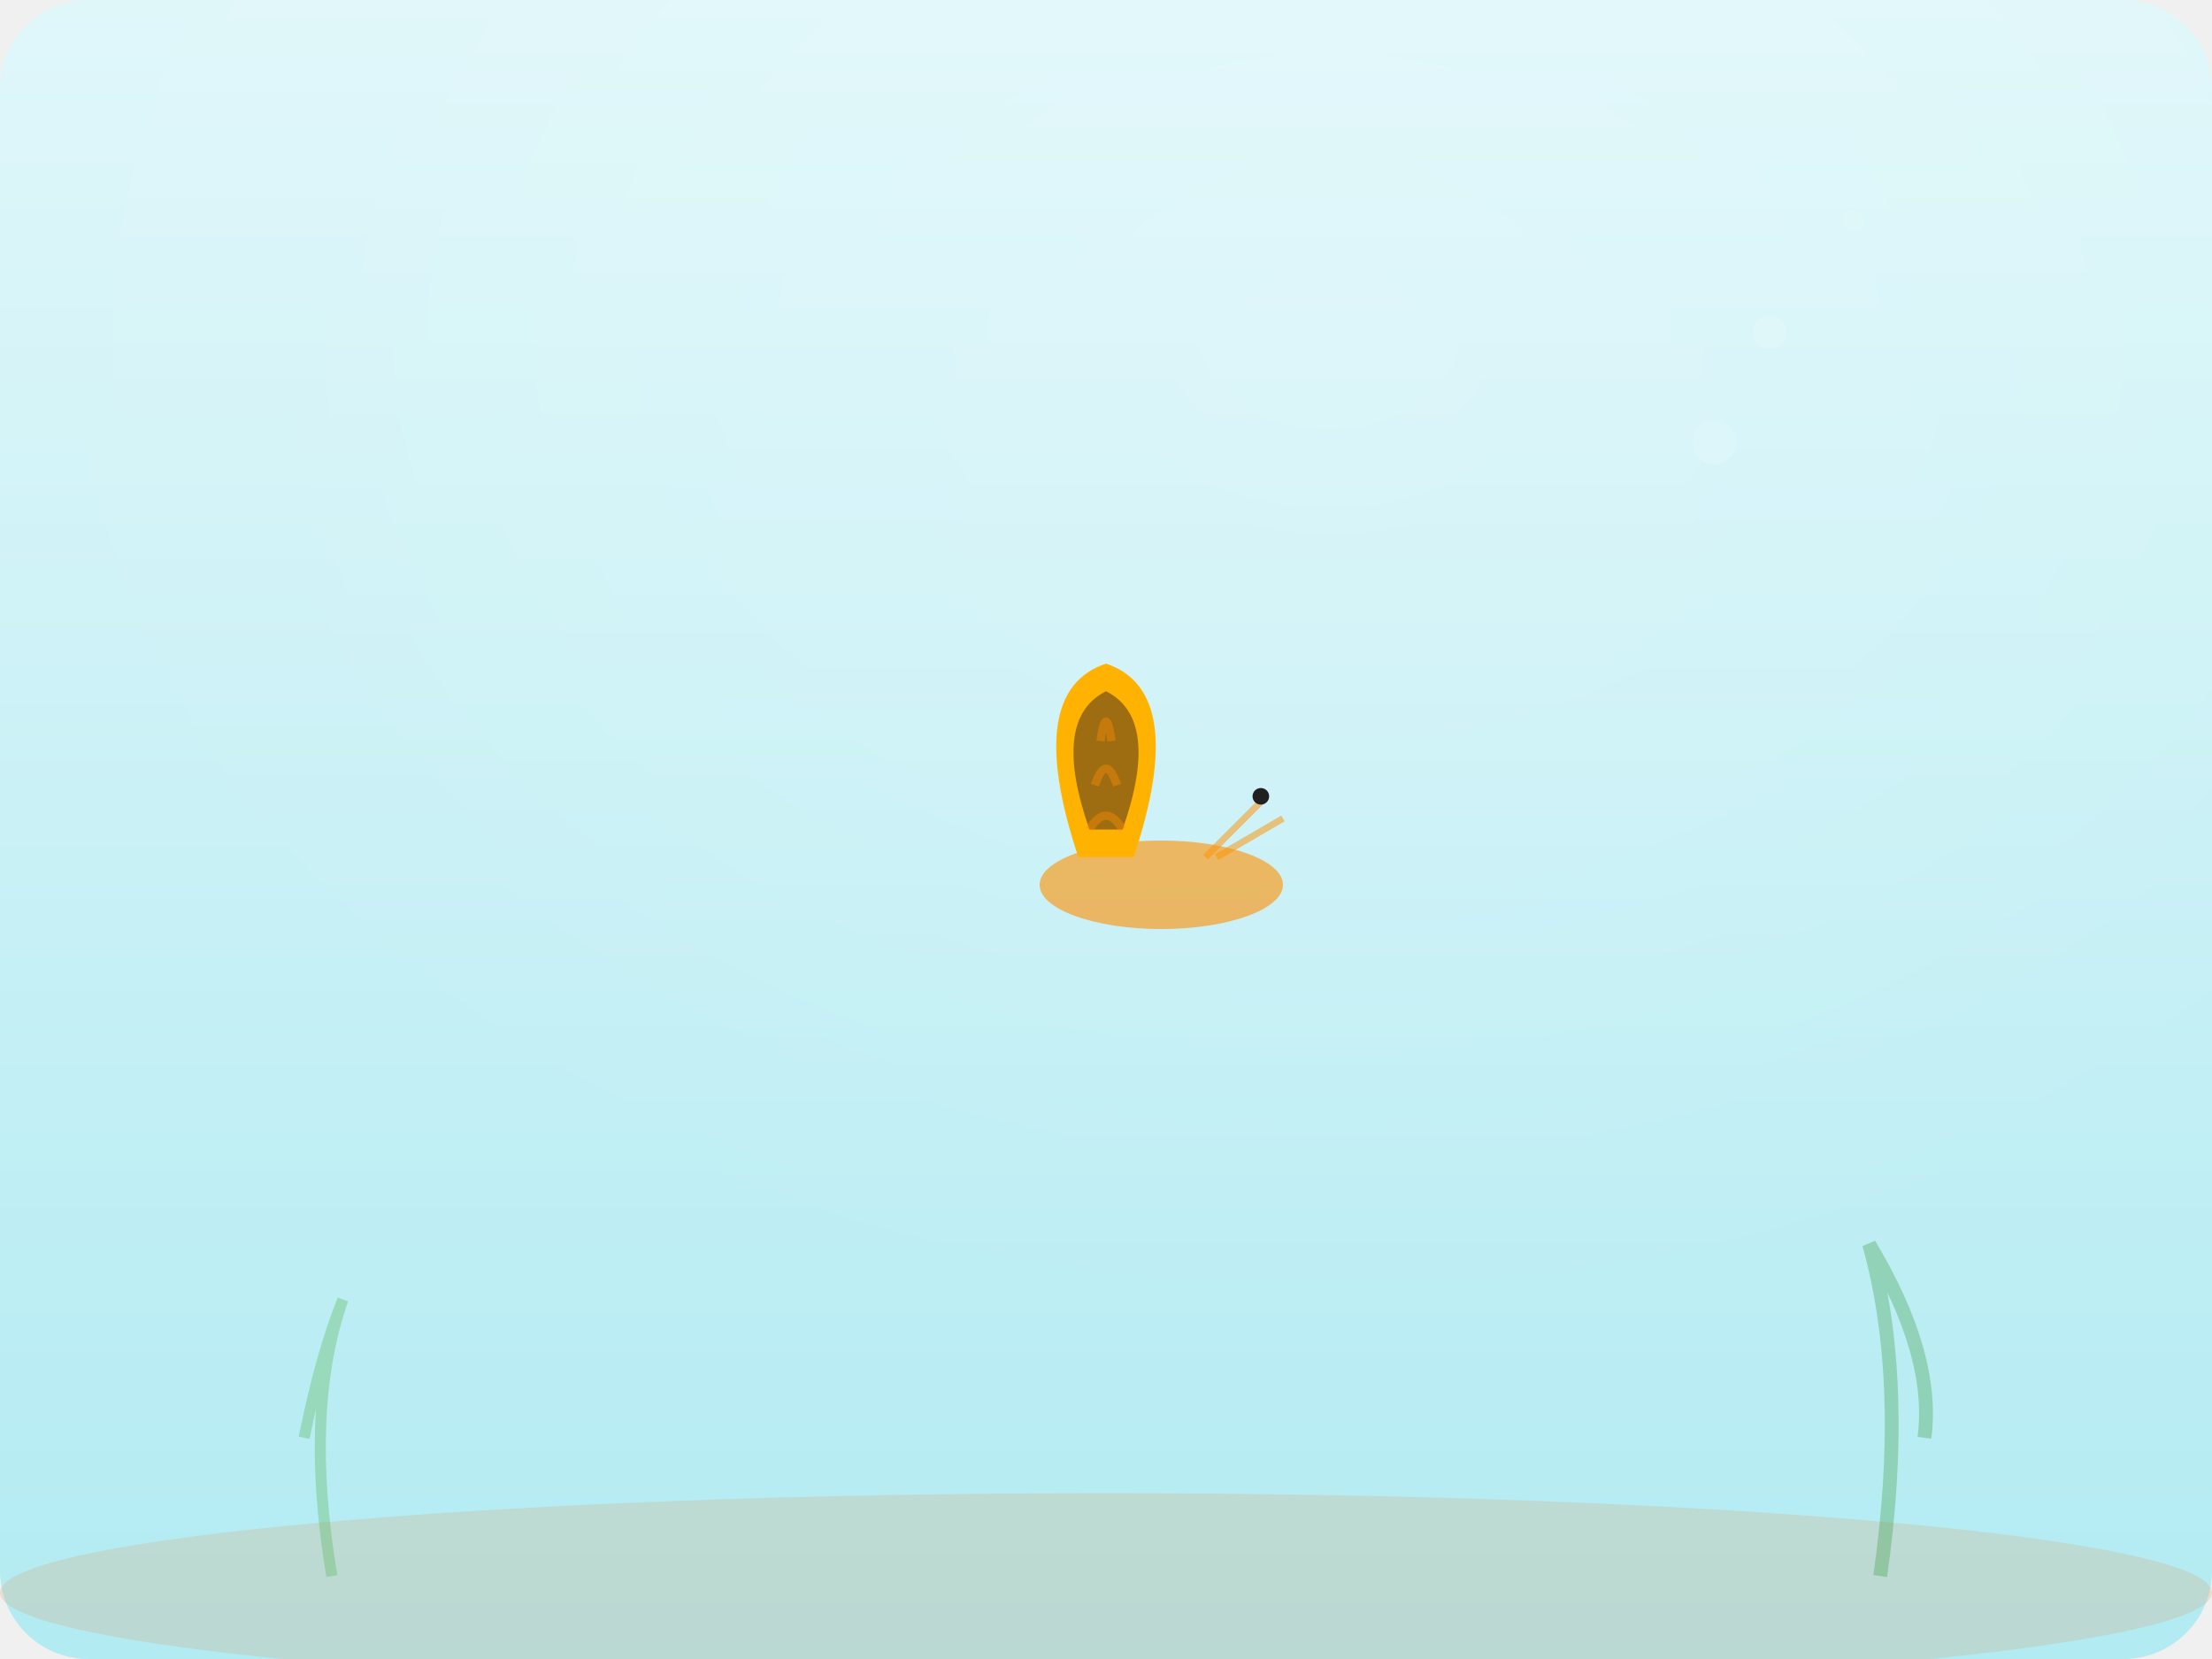
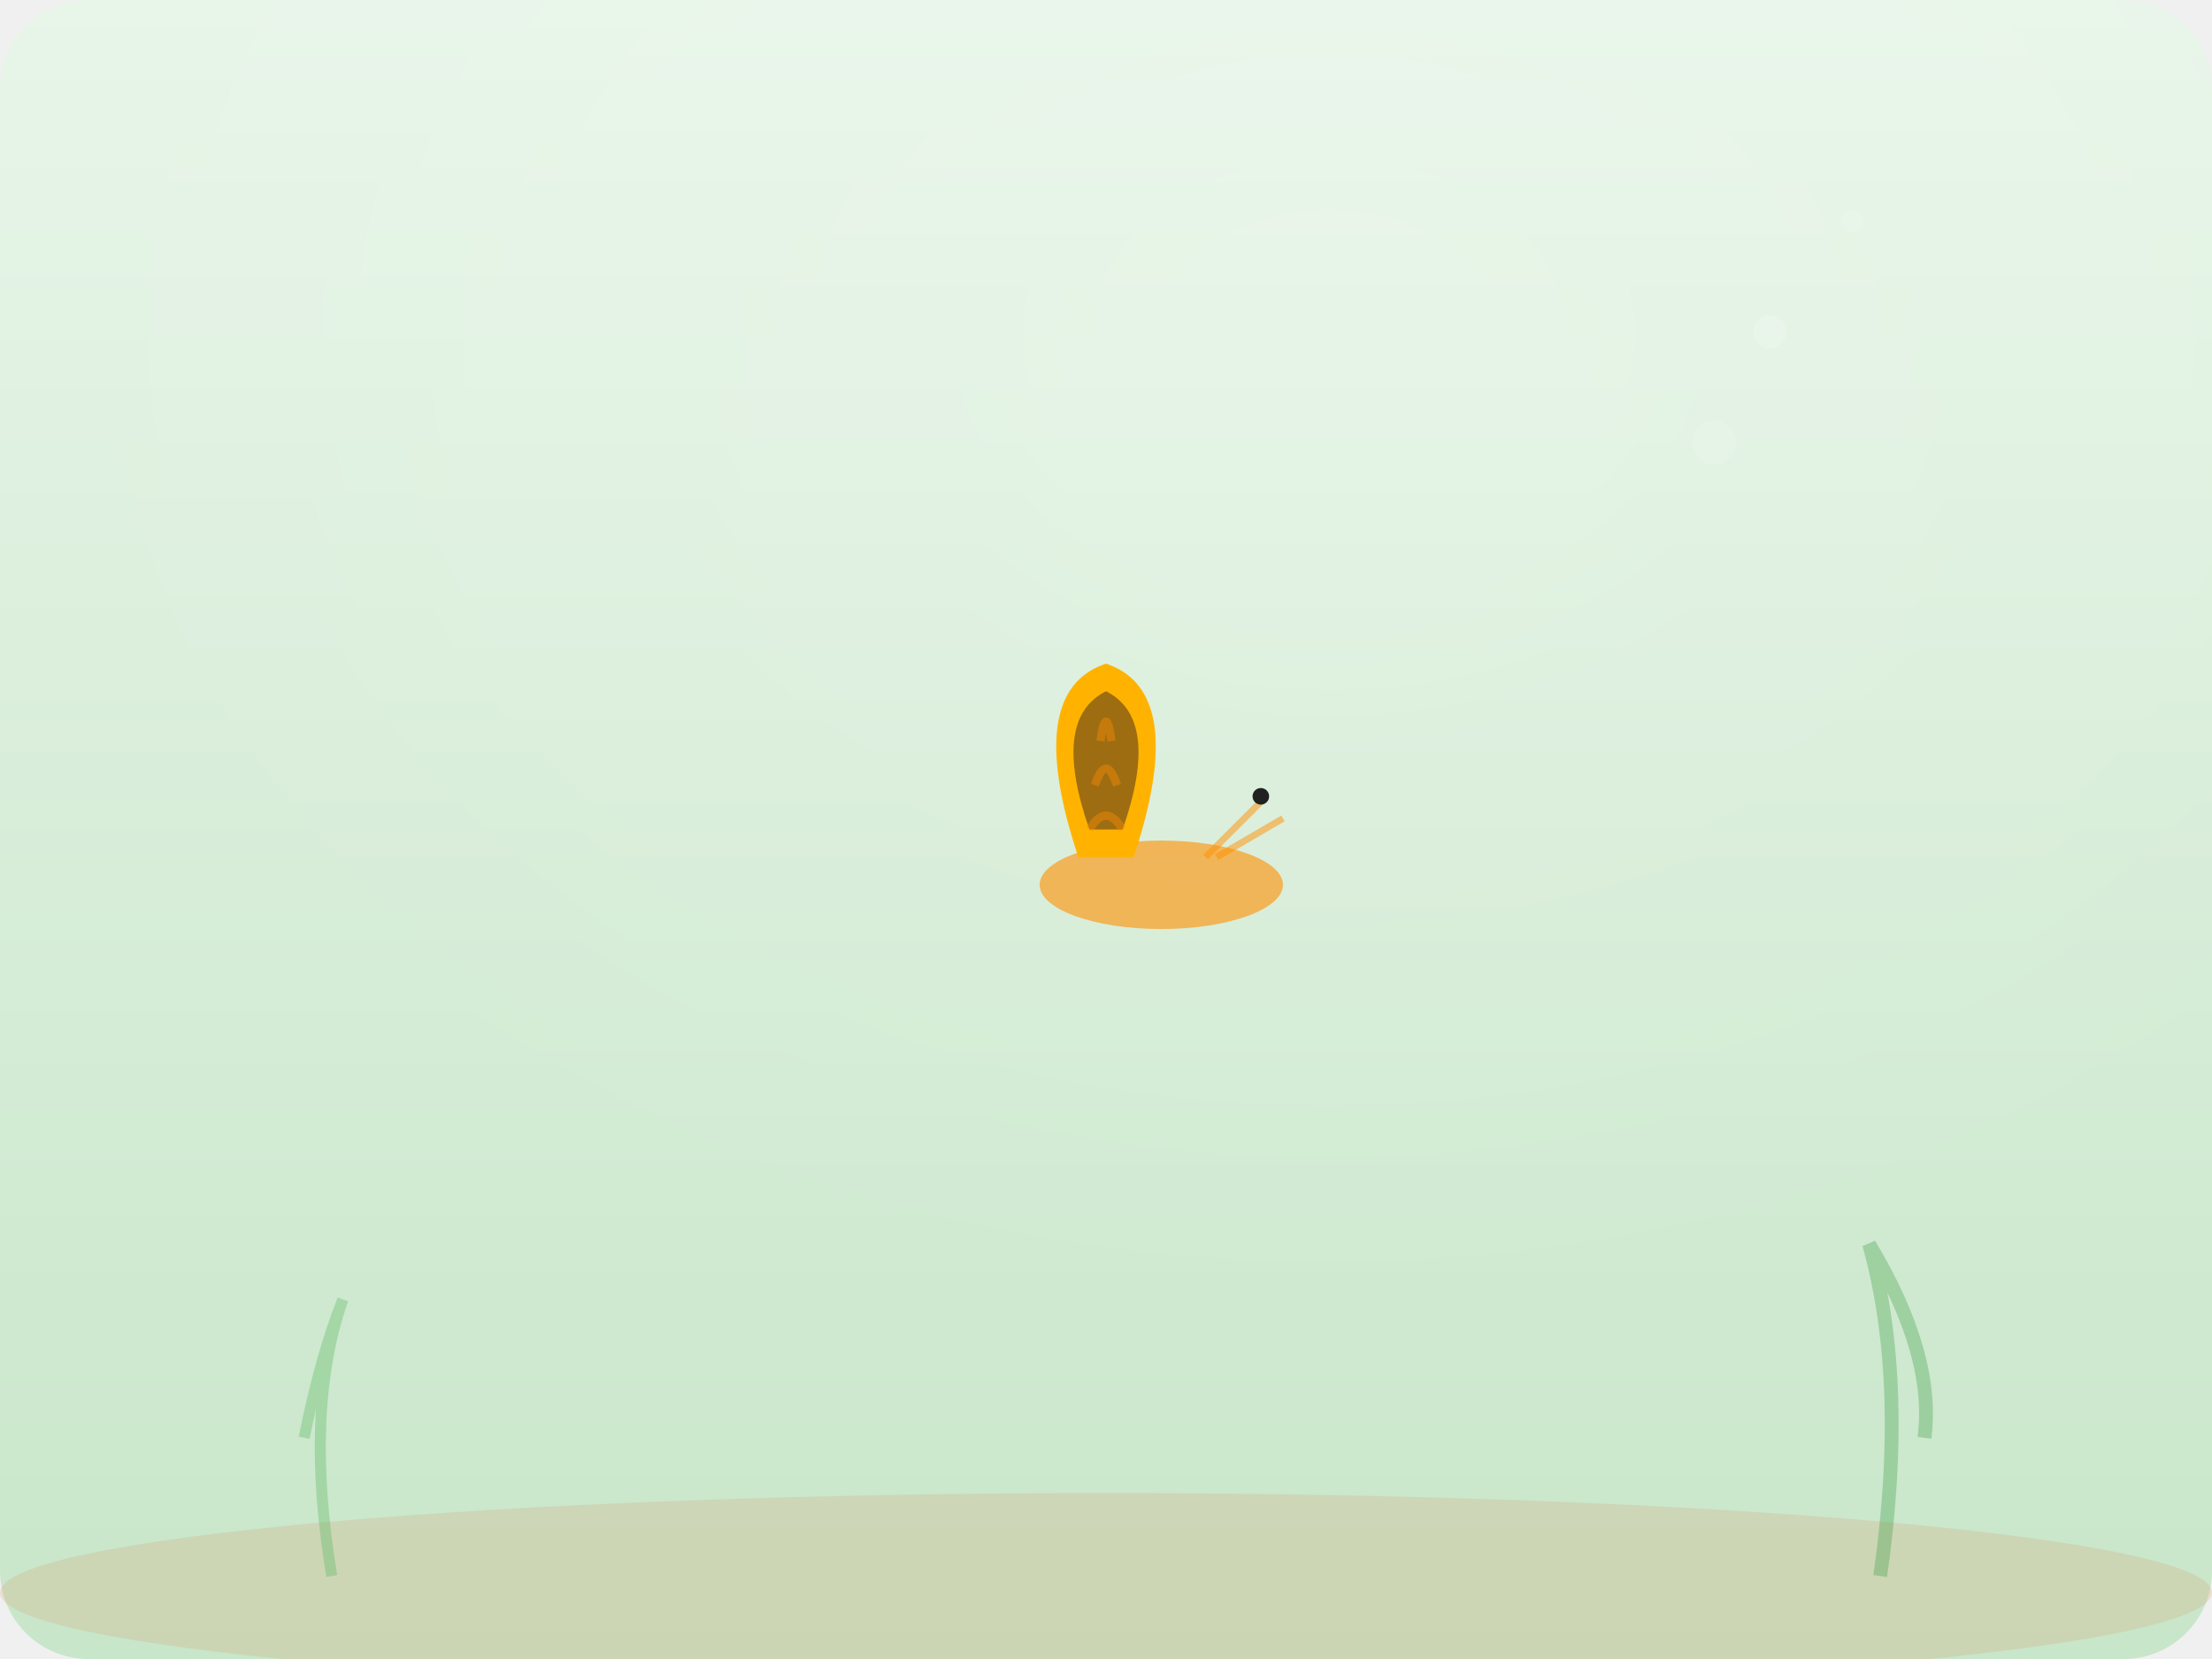
<svg xmlns="http://www.w3.org/2000/svg" viewBox="0 0 400 300" width="400" height="300">
  <defs>
-     <linearGradient id="bg23" x1="0%" y1="0%" x2="0%" y2="100%">
-       <stop offset="0%" style="stop-color:#E0F7FA" />
-       <stop offset="100%" style="stop-color:#B2EBF2" />
+     <linearGradient id="bg247" x1="0%" y1="0%" x2="0%" y2="100%">
+       <stop offset="0%" style="stop-color:#E8F5E9" />
+       <stop offset="100%" style="stop-color:#C8E6C9" />
    </linearGradient>
-     <radialGradient id="glow23" cx="60%" cy="20%" r="60%">
+     <radialGradient id="glow247" cx="60%" cy="20%" r="60%">
      <stop offset="0%" style="stop-color:white;stop-opacity:0.15" />
      <stop offset="100%" style="stop-color:white;stop-opacity:0" />
    </radialGradient>
  </defs>
-   <rect width="400" height="300" rx="16" fill="url(#bg23)" />
-   <rect width="400" height="300" rx="16" fill="url(#glow23)" />
+   <rect width="400" height="300" rx="16" fill="url(#bg247)" />
+   <rect width="400" height="300" rx="16" fill="url(#glow247)" />
  <ellipse cx="200" cy="288" rx="200" ry="18" fill="#D4A574" opacity="0.25" />
  <path d="M60,285 Q55,255 62,235 Q58,245 55,260" stroke="#66BB6A" stroke-width="2" fill="none" opacity="0.4" />
  <path d="M340,285 Q345,250 338,225 Q350,245 348,260" stroke="#43A047" stroke-width="2.5" fill="none" opacity="0.35" />
  <circle cx="320" cy="60" r="3" fill="white" opacity="0.15" />
  <circle cx="335" cy="40" r="2" fill="white" opacity="0.1" />
  <circle cx="310" cy="80" r="4" fill="white" opacity="0.12" />
  <ellipse cx="210" cy="160" rx="22" ry="8" fill="#FF8F00" opacity="0.6" />
  <path d="M195,155 Q185,125 200,120 Q215,125 205,155" fill="#FFB300" />
  <path d="M197,150 Q190,130 200,125 Q210,130 203,150" fill="#3E2723" opacity="0.5" />
  <path d="M197,150 Q200,145 203,150" fill="none" stroke="#FF8F00" stroke-width="1.5" opacity="0.4" />
  <path d="M198,142 Q200,136 202,142" fill="none" stroke="#FF8F00" stroke-width="1.5" opacity="0.4" />
  <path d="M199,134 Q200,127 201,134" fill="none" stroke="#FF8F00" stroke-width="1.5" opacity="0.4" />
  <line x1="218" y1="155" x2="228" y2="145" stroke="#FF8F00" stroke-width="1.2" opacity="0.5" />
  <line x1="220" y1="155" x2="232" y2="148" stroke="#FF8F00" stroke-width="1.2" opacity="0.5" />
  <circle cx="228" cy="144" r="1.5" fill="#212121" />
</svg>
